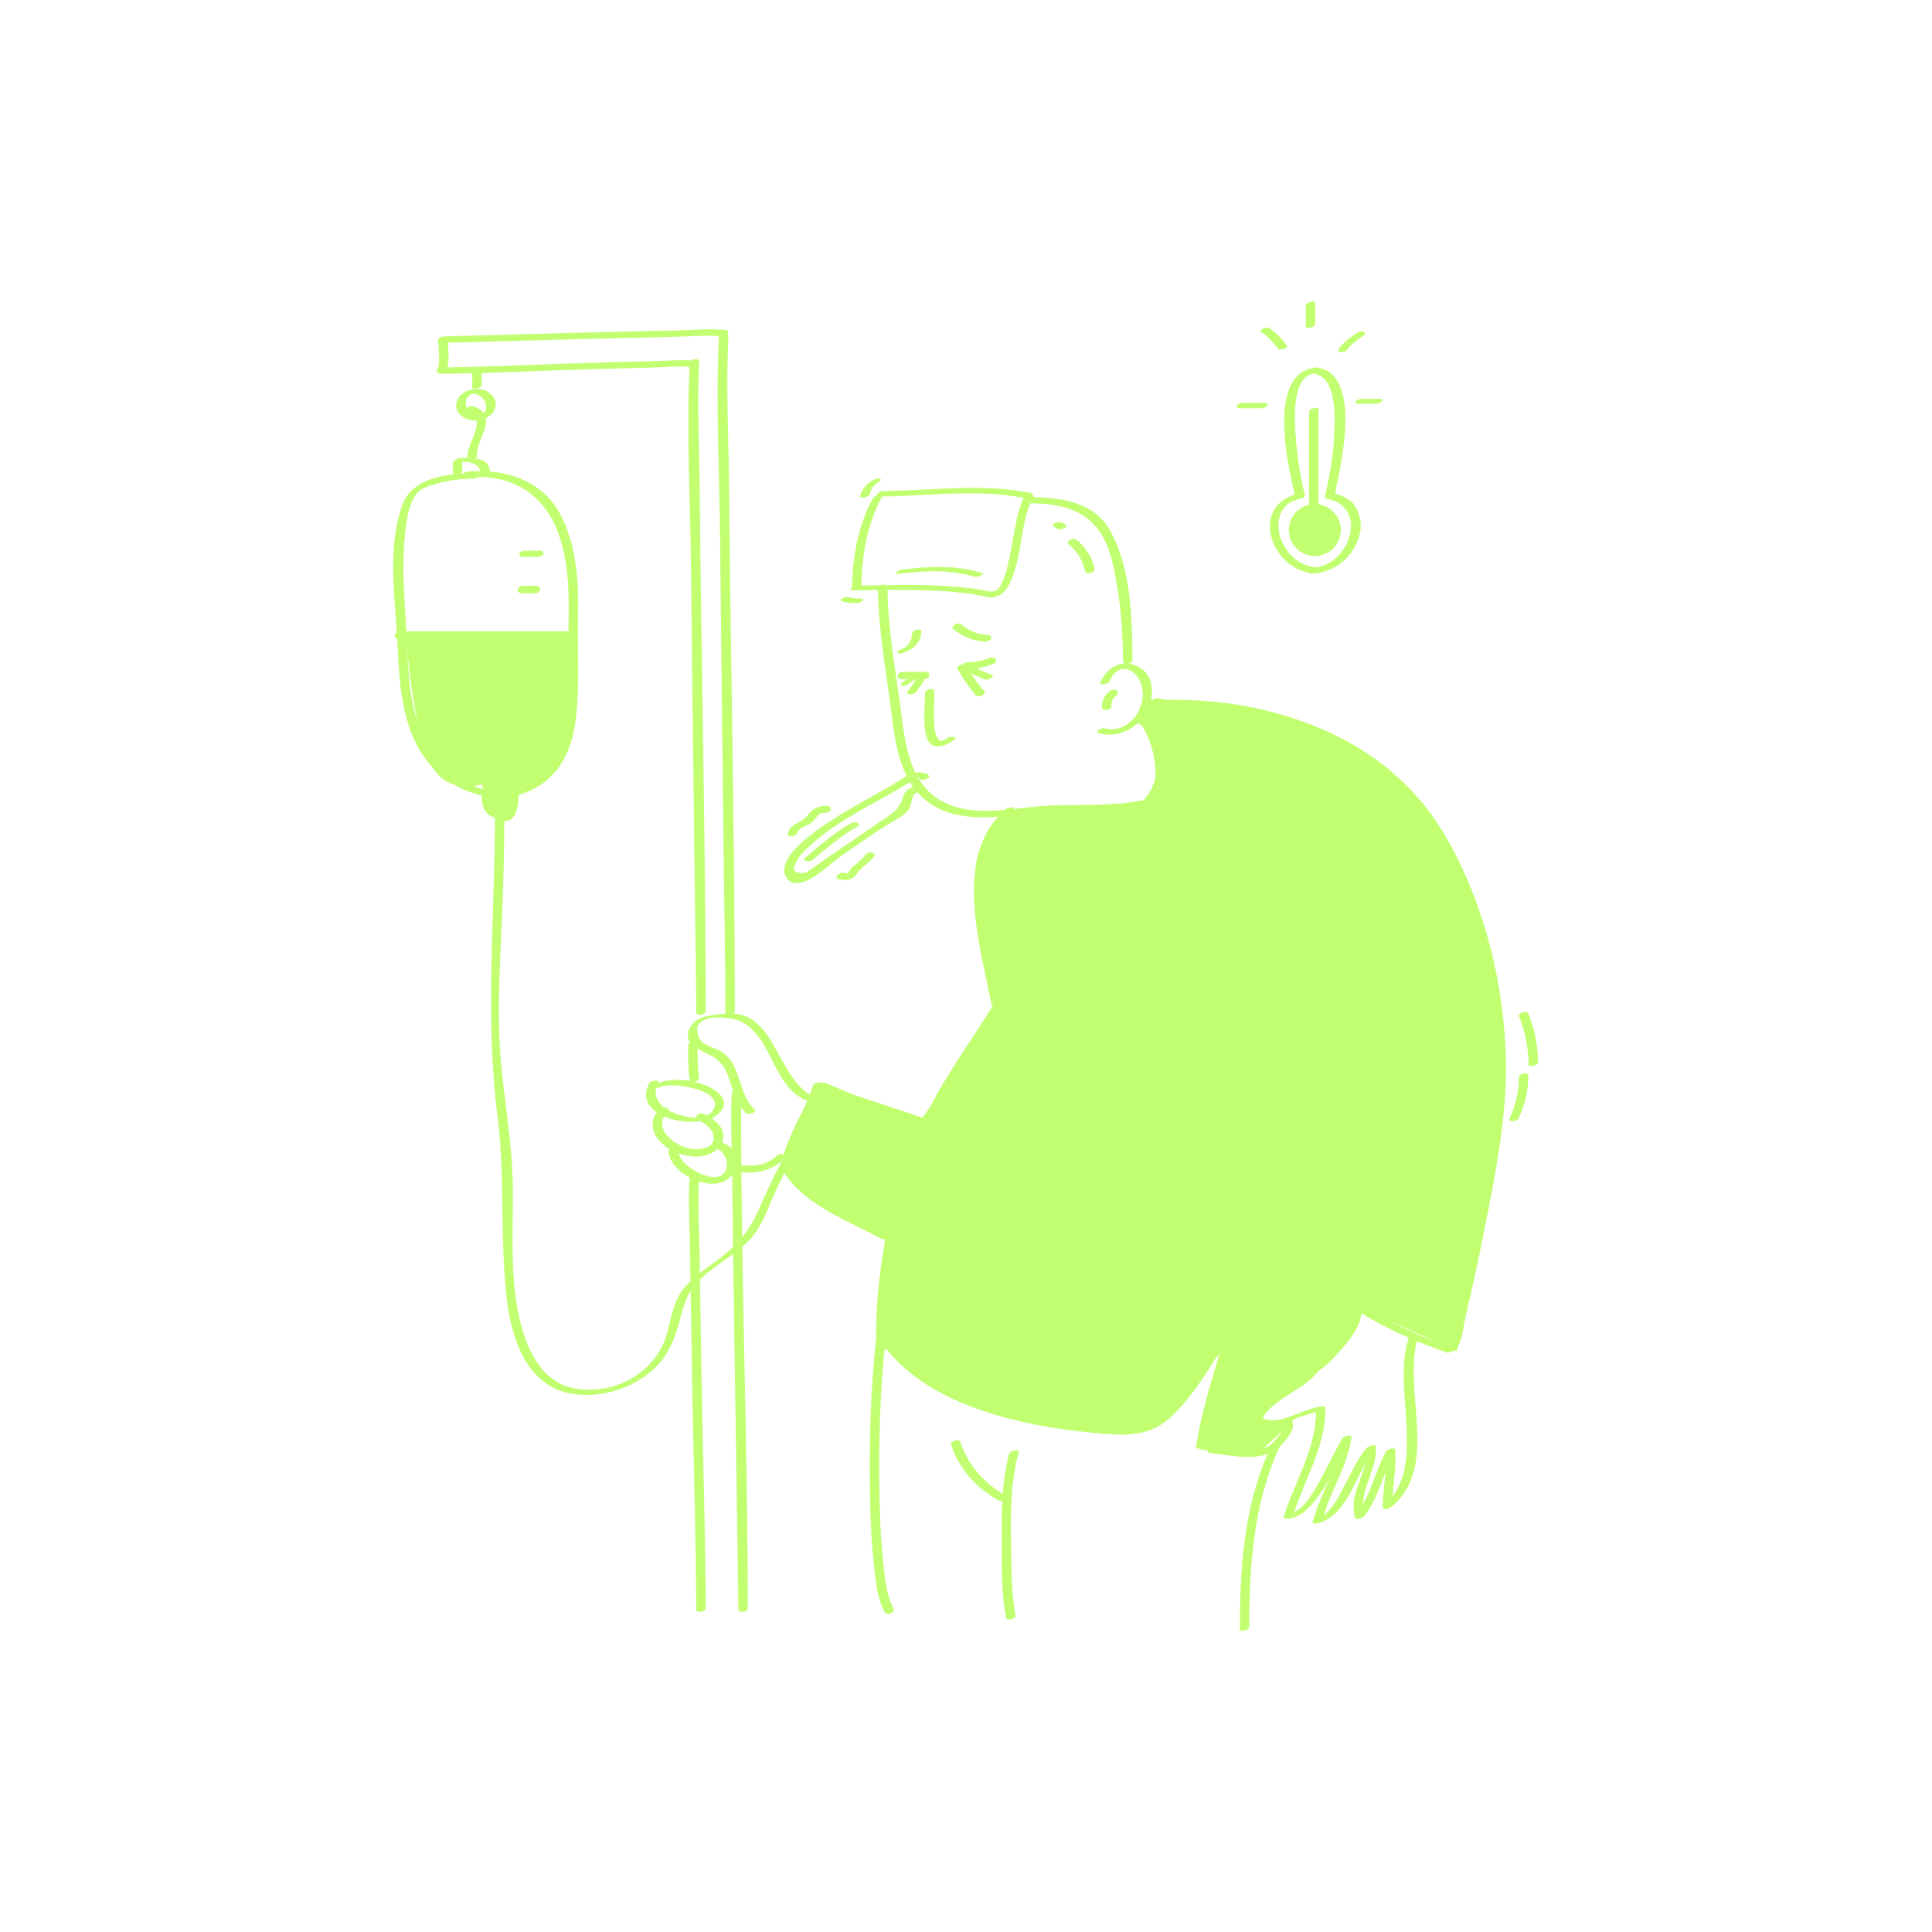
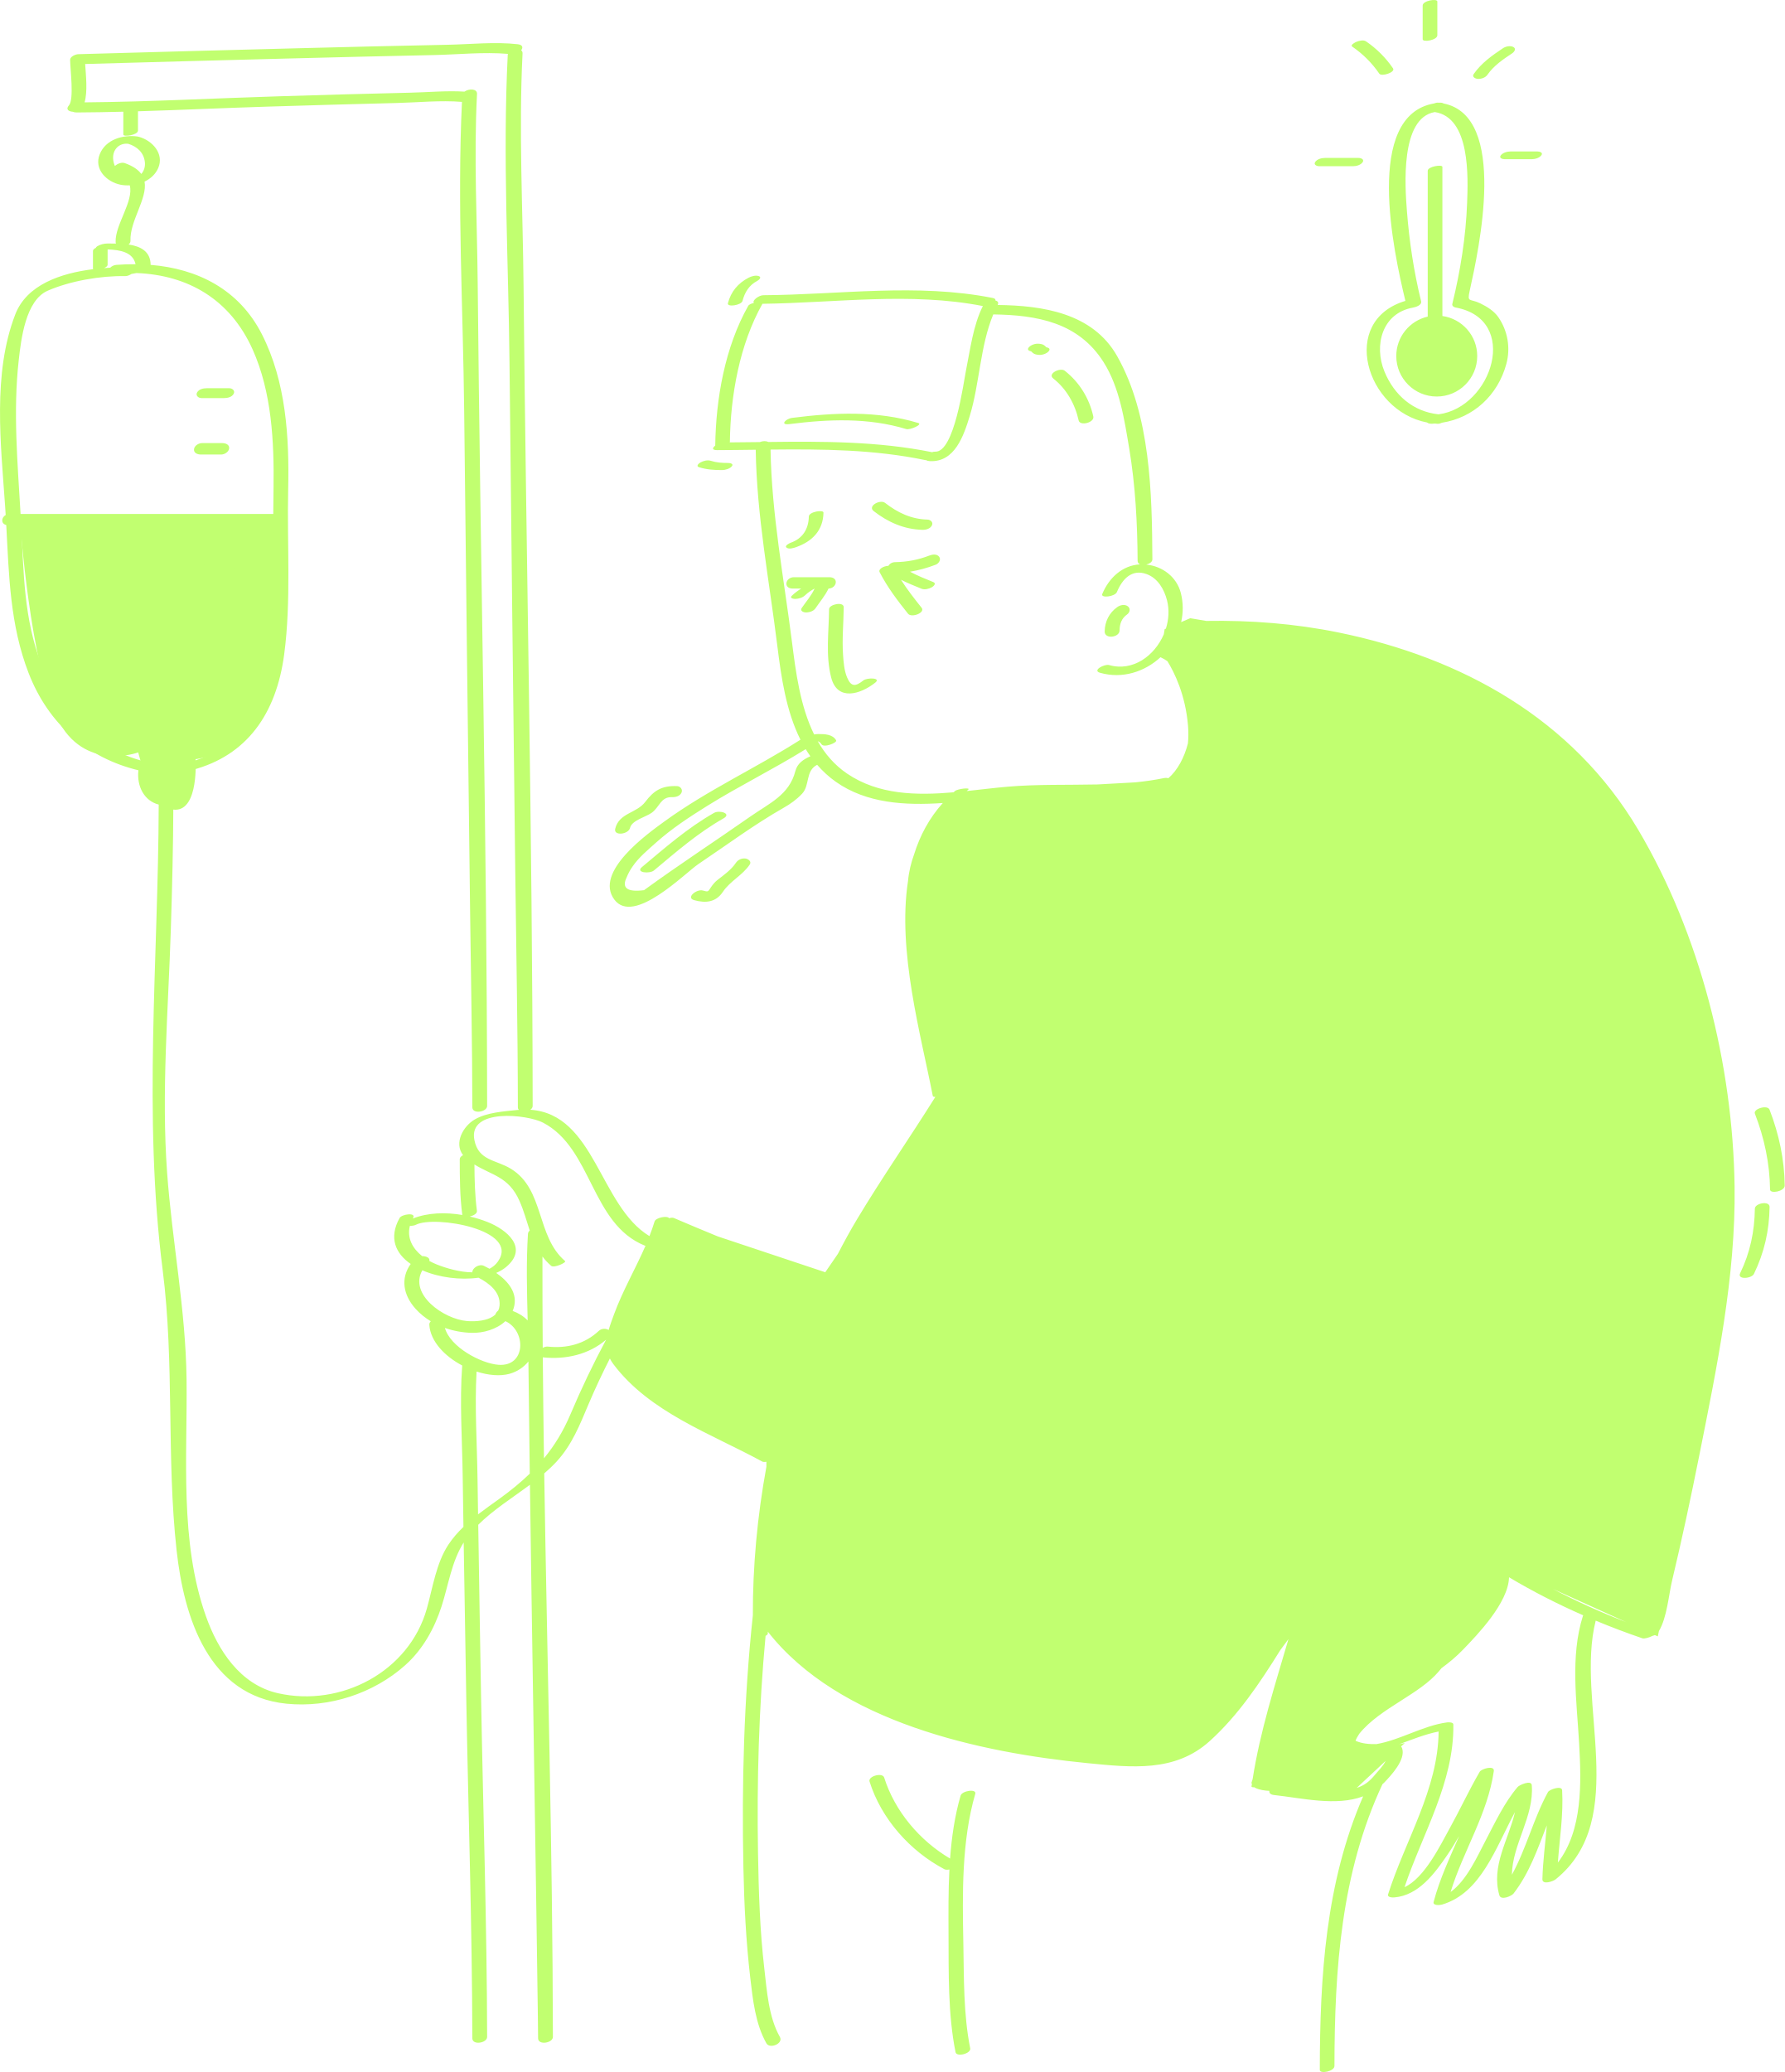
- <svg xmlns="http://www.w3.org/2000/svg" version="1.1" id="Layer_1" x="0px" y="0px" width="595.28px" height="595.28px" viewBox="0 0 595.28 595.28" enable-background="new 0 0 595.28 595.28" xml:space="preserve">
+ <svg xmlns="http://www.w3.org/2000/svg" version="1.1" id="Layer_1" x="0px" y="0px" enable-background="new 0 0 595.28 595.28" xml:space="preserve" viewBox="121.14 92.94 352.77 409.5">
  <path id="color_x5F_2" fill="#c1ff70" d="M175.795,196.307c0,0,2.667,30-2.667,38s-13.333,8.667-13.333,8.667s0.667,10-4,10  s-7.333-11.333-7.333-11.333s-10.667,4-16-6.667s-7.333-38.667-7.333-38.667H175.795z M460.462,308.307  c-4.667-30-20.666-65.333-39.333-75.333s-32.668-14.667-41.334-14.667s-23.333-2.666-23.333-2.666l-4.667,2l-0.666,4  c0,0,4.556,5.342,5.333,14.666c0.667,8.001-3.333,11.334-3.333,11.334l-42,2.333c0,0-11.333,8.334-10,21  c1.333,12.667,5.333,34.667,5.333,34.667l1.333,5.333l-23.333,34l-32-10.667l-10.667,24c0,0,2.667,6.667,10,12  c7.333,5.334,21.333,10,21.333,10v32.667c0,0,14,18.667,43.334,24c29.333,5.333,36.667,5.333,42,0.667c5.333-4.667,22-28,22-28  l-11.333,35.333l18,2.667l10-9.334c0,0-12,2.667-8-2.666c4-5.334,12-8,16-12.667s12.666-19.333,12.666-19.333l2.667-0.667l28,12.667  C448.462,415.641,465.129,338.307,460.462,308.307z" />
  <path id="color_x5F_1" d="M324.455,161.639c0.389-0.518,1.293-0.813,1.918-0.77c0.456,0.031,0.906,0.08,1.266,0.392  c0.096,0.083,0.18,0.177,0.274,0.259c0.032,0.028,0.048,0.043,0.053,0.051c0.397,0.075,0.849,0.276,0.504,0.736  c-0.389,0.518-1.292,0.813-1.918,0.77c-0.456-0.031-0.906-0.08-1.267-0.392c-0.096-0.083-0.179-0.177-0.274-0.259  c-0.032-0.028-0.048-0.043-0.053-0.051C324.561,162.299,324.11,162.098,324.455,161.639z M329.327,167.741  c2.624,2.063,4.306,5.054,5.02,8.287c0.261,1.176,3.164,0.427,2.898-0.776c-0.797-3.604-2.746-6.764-5.648-9.045  C330.728,165.522,328.104,166.78,329.327,167.741z M342.435,217.549c0.022-1.323,0.397-2.403,1.505-3.186  c0.533-0.377,0.702-1.172,0.13-1.595c-0.624-0.46-1.5-0.264-2.085,0.149c-1.604,1.133-2.462,2.863-2.495,4.814  C339.462,219.325,342.411,218.951,342.435,217.549z M291.801,227.41c-1.545,1.216-2.407,1.344-3.218-0.571  c-0.591-1.394-0.701-3.015-0.805-4.505c-0.217-3.128,0.106-6.25,0.132-9.377c0.009-1.196-2.889-0.57-2.896,0.369  c-0.036,4.48-0.718,9.125,0.42,13.527c1.219,4.714,5.763,3.321,8.688,1.019C295.421,226.849,292.519,226.845,291.801,227.41z   M304.81,202.747c-2.171,0.837-4.406,1.26-6.73,1.293c-0.636,0.009-1.105,0.331-1.337,0.726c-0.955,0.041-2.05,0.641-1.729,1.263  c1.531,2.976,3.527,5.599,5.61,8.204c0.692,0.866,3.477-0.186,2.678-1.185c-1.432-1.792-2.847-3.596-4.074-5.526  c1.323,0.656,2.692,1.225,4.07,1.776c0.628,0.251,1.484,0.014,2.044-0.302c0.344-0.194,0.923-0.758,0.286-1.013  c-1.564-0.626-3.129-1.266-4.614-2.052c1.734-0.286,3.431-0.751,5.102-1.396c0.564-0.218,1.086-0.974,0.671-1.543  C306.326,202.36,305.426,202.509,304.81,202.747z M285.073,207.017c-2.333,0-4.667,0-7,0c-1.702,0-2.184,2.248-0.224,2.248  c0.549,0,1.098,0,1.647,0c-0.66,0.415-1.287,0.877-1.86,1.435c-0.497,0.483,0.428,0.623,0.721,0.609  c0.67-0.029,1.438-0.25,1.93-0.728c0.562-0.546,1.192-0.953,1.864-1.317c0.001,0,0.003,0,0.005,0  c-0.633,1.398-1.676,2.563-2.546,3.836c-0.393,0.576,0.332,0.864,0.792,0.878c0.656,0.02,1.52-0.226,1.911-0.798  c0.896-1.312,1.919-2.51,2.599-3.921C286.562,209.203,287.009,207.017,285.073,207.017z M293.838,193.953  c2.812,2.189,6.014,3.609,9.611,3.699c0.695,0.018,1.545-0.189,1.892-0.87c0.311-0.61-0.269-1.138-0.866-1.153  c-3.205-0.081-5.893-1.356-8.39-3.301C295.121,191.578,292.551,192.95,293.838,193.953z M278.491,201.077  c3.21-1.13,5.354-3.317,5.419-6.824c0.012-0.634-2.88-0.184-2.897,0.776c-0.046,2.468-1.227,4.346-3.581,5.176  c-0.22,0.078-1.284,0.583-0.828,0.959C277.073,201.55,278.006,201.248,278.491,201.077z M300.282,177.743  c0.721,0.218,3.319-0.914,2.359-1.205c-8.14-2.468-16.589-2.069-24.932-1.011c-1.243,0.157-2.53,1.484-0.497,1.227  C284.948,175.773,292.74,175.456,300.282,177.743z M267.9,152.422c0.455-1.73,1.31-3.129,2.928-3.972  c0.319-0.167,0.943-0.713,0.305-0.939c-0.637-0.227-1.469,0.024-2.039,0.321c-2.087,1.088-3.472,2.747-4.072,5.028  C264.799,153.71,267.677,153.269,267.9,152.422z M259.29,185.271c1.509,0.48,3.002,0.57,4.576,0.57c0.63,0,1.501-0.242,1.926-0.741  c0.446-0.524-0.382-0.661-0.734-0.661c-1.185-0.001-2.287-0.067-3.424-0.43c-0.647-0.206-1.46,0.01-2.039,0.321  C259.297,184.491,258.633,185.063,259.29,185.271z M245.683,256.542c0.352-1.479,3.107-2.138,4.25-2.951  c1.596-1.135,1.777-3.181,4.038-3.108c0.716,0.023,1.556-0.178,1.883-0.904c0.281-0.623-0.253-1.26-0.9-1.281  c-2.984-0.096-4.536,0.831-6.284,3.139c-1.703,2.25-5.177,2.145-5.929,5.302C242.392,258.201,245.365,257.874,245.683,256.542z   M264.039,269.181c1.399-2.104,3.871-3.245,5.304-5.388c0.413-0.618-0.355-1.124-0.873-1.181c-0.758-0.084-1.473,0.254-1.89,0.877  c-0.891,1.332-2.335,2.366-3.587,3.335c-0.554,0.429-0.967,0.936-1.357,1.515c-0.577,0.856-0.466,0.901-1.583,0.595  c-1.211-0.332-3.431,1.436-1.684,1.914C260.662,271.475,262.658,271.257,264.039,269.181z M262.281,253.594  c-5.202,2.948-9.689,6.895-14.257,10.713c-1.332,1.114,1.537,1.368,2.375,0.667c4.401-3.679,8.731-7.447,13.743-10.287  C265.846,253.721,263.354,252.986,262.281,253.594z M444.926,256.887c12.283,20.712,18.745,46.51,19.074,70.568  c0.244,17.771-3.527,35.829-6.989,53.176c-1.645,8.238-3.396,16.458-5.351,24.628c-0.682,2.85-1.01,7.356-2.612,10.028  c-0.056,0.264-0.091,0.427-0.098,0.458l-0.13,0.605l-0.569-0.258c-0.152,0.066-0.32,0.122-0.496,0.165  c-0.632,0.326-1.595,0.601-1.976,0.471c-3.099-1.057-6.18-2.224-9.227-3.491c-4.084,16.019,6.931,39.154-7.931,51.136  c-0.48,0.387-2.639,1.155-2.608-0.05c0.089-3.562,0.592-7.087,0.869-10.626c-1.82,4.669-3.424,9.402-6.572,13.47  c-0.403,0.52-2.492,1.403-2.798,0.361c-1.701-5.813,1.804-10.96,3.085-16.464c-3.824,7.059-6.705,16.023-14.443,18.293  c-0.361,0.106-1.848,0.255-1.641-0.534c1.188-4.524,3.193-8.745,5.038-13.015c-0.737,1.282-1.511,2.544-2.351,3.769  c-2.501,3.646-5.657,7.95-10.439,8.358c-0.327,0.028-1.452,0.033-1.248-0.612c3.346-10.582,9.901-20.811,9.985-32.174  c-2.729,0.543-5.269,1.594-7.804,2.519l1.115-0.248l-0.74,0.691c0.093,0.102,0.173,0.218,0.221,0.364  c0.732,2.24-2.183,5.345-3.551,6.776c-0.11,0.116-0.231,0.208-0.345,0.316c-8.187,17.527-9.454,36.565-9.484,55.684  c-0.002,1.09-2.899,1.623-2.898,0.776c0.03-18.515,1.146-36.976,8.571-54.068c-5.356,2.016-12.148,0.332-17.622-0.261  c-0.745-0.081-0.983-0.43-0.916-0.821c-0.944-0.047-1.887-0.173-2.745-0.567c-0.087-0.04-0.147-0.086-0.192-0.135  c-0.358,0.005-0.61-0.044-0.596-0.147c0.029-0.209,0.065-0.417,0.096-0.627l-0.136-0.02l0.264-0.82  c1.466-9.438,4.407-18.526,7.082-27.68c-0.512,0.695-1.05,1.423-1.605,2.171c-4.061,6.522-8.367,12.951-13.99,18.016  c-6.848,6.167-15.418,5.185-24.096,4.335c-21.191-2.074-49.201-8.08-63.222-25.998c0.003,0.115,0.001,0.231,0.005,0.346  c0.006,0.186-0.173,0.352-0.445,0.491c-1.333,14.254-1.738,28.64-1.495,42.939c0.129,7.622,0.366,15.28,1.249,22.858  c0.508,4.359,0.845,9.554,3.067,13.457c0.763,1.341-1.994,2.439-2.65,1.286c-2.18-3.829-2.696-8.661-3.197-12.956  c-0.841-7.213-1.208-14.482-1.357-21.739c-0.343-16.628,0.096-33.356,1.867-49.902c-0.03-9.637,0.875-19.553,2.679-29.369v-0.98  c-0.341,0.058-0.649,0.053-0.833-0.047c-10.122-5.519-22.25-9.708-29.419-19.251c-0.279-0.371-0.503-0.742-0.689-1.112  c-1.492,2.943-2.902,5.928-4.19,8.97c-1.732,4.089-3.265,8.047-6.321,11.382c-0.767,0.836-1.598,1.615-2.464,2.362  c0.575,37.125,1.661,74.246,1.714,111.371c0.001,1.206-2.923,1.706-2.926,0.259c-0.002-1.384-0.025-2.769-0.043-4.153  c-0.372-28.146-0.866-56.289-1.274-84.433c-0.101-6.932-0.199-13.864-0.294-20.796c-3.479,2.585-7.226,4.923-10.219,7.898  c0.172,11.523,0.365,23.046,0.569,34.569c0.394,22.21,1.143,44.442,1.188,66.657c0.002,1.206-2.923,1.706-2.926,0.259  c-0.044-22.215-0.794-44.446-1.188-66.657c-0.185-10.442-0.36-20.884-0.52-31.326c-2.42,3.839-2.994,8.361-4.384,12.66  c-1.41,4.358-3.713,8.503-7.167,11.588c-6.278,5.606-15.056,8.463-23.476,7.615c-15.413-1.551-20.251-16.993-21.719-30.294  c-2.035-18.44-0.397-36.921-2.75-55.389c-3.906-30.652-0.872-61.228-0.786-92.014c-2.866-0.731-4.35-3.607-4.021-6.719  c0.002-0.021,0.011-0.038,0.014-0.058c-10.051-2.418-17.786-9.087-21.71-19.219c-3.693-9.535-3.878-19.295-4.418-29.253  c-1.097-0.272-0.985-1.492-0.113-1.982c-0.034-0.557-0.068-1.114-0.106-1.672c-0.839-12.269-2.531-26.249,2.009-37.99  c2.255-5.833,8.952-8.129,15.417-8.923c-0.04-0.03-0.068-0.064-0.068-0.107c0-1.167,0-2.333,0-3.5c0-0.241,0.236-0.447,0.57-0.608  c0.027-0.098,0.102-0.205,0.272-0.309c0.594-0.364,1.355-0.549,2.049-0.549c0.517,0,1.081,0,1.662,0.012  c-0.038-0.096-0.067-0.199-0.072-0.319c-0.137-3.37,3.629-8.081,2.79-11.191c-0.623,0.028-1.245-0.001-1.836-0.122  c-2.717-0.556-5.299-3.047-4.095-6.03c1.188-2.941,4.602-3.896,7.513-3.493c0.057,0.008,0.088,0.033,0.136,0.047  c0.041,0.009,0.084,0.008,0.125,0.02c2.593,0.723,5.021,3.315,3.782,6.171c-0.532,1.225-1.525,2.105-2.698,2.674  c0.611,3.346-2.942,7.776-2.783,11.694c0.012,0.294-0.14,0.542-0.374,0.736c2.33,0.35,4.344,1.331,4.358,4.024  c9.196,0.75,17.451,4.778,21.999,13.725c4.77,9.382,5.425,20.323,5.188,30.672c-0.247,10.772,0.628,21.919-0.79,32.588  c-1.57,11.804-7.421,20.014-18.154,22.834c0.317,2.95-0.76,6.094-3.754,6.852c-0.032,8.251-0.233,16.499-0.499,24.746  c-0.511,15.9-1.89,32.127-0.731,48.013c0.994,13.627,3.675,27.084,3.841,40.776c0.186,15.382-1.412,32.079,3.822,46.846  c2.397,6.766,6.77,13.552,14.258,15.243c12.415,2.804,25.907-4.221,29.423-16.747c1.158-4.125,1.841-8.955,4.243-12.604  c0.866-1.315,1.884-2.464,2.986-3.525c-0.049-3.322-0.105-6.646-0.149-9.968c-0.096-7.246-0.634-14.691-0.098-21.93  c-3.448-1.819-6.283-4.75-6.502-8.054c-0.018-0.268,0.103-0.498,0.297-0.684c-1.091-0.663-2.107-1.459-2.986-2.436  c-2.494-2.768-3.03-6.046-0.987-8.892c-2.978-2.052-4.393-5.135-2.195-9.09c0.415-0.747,3.298-1.142,2.676-0.021  c-0.025,0.044-0.04,0.088-0.063,0.132c2.975-1.178,6.487-1.266,9.789-0.7c-0.002-0.012-0.01-0.021-0.012-0.033  c-0.48-3.65-0.499-7.325-0.5-11c0-0.324,0.273-0.597,0.65-0.798c-1.841-2.406,0.038-5.747,2.342-7.069  c2.368-1.359,5.703-1.579,8.342-1.85c0.117-0.012,0.224-0.01,0.339-0.02c-0.114-0.134-0.187-0.303-0.187-0.522  c-0.013-15.482-0.331-30.969-0.514-46.45c-0.396-33.549-0.797-67.099-1.139-100.649c-0.206-20.206-1.357-40.706-0.348-60.901  c0.003-0.063,0.019-0.123,0.037-0.182c-4.793-0.411-9.873,0.134-14.64,0.232c-9.807,0.202-19.613,0.445-29.418,0.697  c-13.169,0.339-26.338,0.696-39.507,1.07c0.14,2.194,0.512,5.472-0.116,7.58c12.872-0.111,25.764-0.816,38.627-1.205  c8.592-0.26,17.186-0.519,25.78-0.706c3.484-0.076,7.164-0.43,10.691-0.209c0.835-0.61,2.529-0.631,2.472,0.463  c-0.646,12.458,0.021,25.097,0.137,37.562c0.504,54.14,1.813,108.296,1.863,162.438c0.001,1.206-2.924,1.706-2.926,0.259  c-0.011-12.643-0.276-25.29-0.431-37.932c-0.408-33.247-0.824-66.495-1.181-99.743c-0.218-20.233-1.393-40.781-0.438-61.018  c-4.234-0.351-8.702,0.118-12.907,0.219c-8.484,0.204-16.967,0.455-25.449,0.714c-8.553,0.262-17.119,0.666-25.683,0.922  c0,1.273,0,2.547,0,3.821c0,0.874-2.897,1.309-2.897,0.776c0-1.504,0-3.009,0-4.514c-3.078,0.079-6.155,0.134-9.231,0.151  c-0.324,0.001-0.57-0.054-0.759-0.142c-0.818-0.053-1.456-0.482-0.76-1.26c1.046-1.168,0.25-7.148,0.236-8.994  c-0.005-0.669,1.086-1.106,1.61-1.121c14.396-0.411,28.792-0.8,43.188-1.167c9.916-0.252,19.831-0.502,29.748-0.693  c4.546-0.087,9.4-0.622,13.936-0.107c1.021,0.116,1.056,0.689,0.671,1.192c0.179,0.143,0.288,0.35,0.273,0.637  c-0.764,15.272,0.057,30.761,0.201,46.042c0.511,53.979,1.753,107.977,1.799,161.958c0,0.302-0.184,0.56-0.459,0.754  c12.786,0.868,13.68,19.008,23.543,24.972c0.368-0.948,0.716-1.905,1.012-2.888c0.238-0.787,2.554-1.198,2.86-0.653  c0.374-0.1,0.723-0.135,0.949-0.039c2.886,1.233,5.779,2.451,8.682,3.639l21.25,7.083l2.494-3.634  c1.205-2.325,2.451-4.617,3.781-6.833c4.927-8.208,10.404-16.073,15.482-24.184c-0.281-0.004-0.48-0.065-0.507-0.2  c-2.346-12.108-7.022-28.583-4.899-42.435c0.176-1.888,0.606-3.657,1.203-5.29c1.162-3.732,2.988-7.17,5.678-10.158  c-7.441,0.502-15.071,0.089-21.159-4.204c-1.406-0.992-2.612-2.125-3.679-3.35c-2.363,1.206-1.391,4.045-2.983,5.722  c-1.092,1.151-2.242,1.979-3.633,2.77c-5.786,3.288-11.299,7.39-16.829,11.104c-2.725,1.831-12.801,12.17-16.633,7.052  c-4.072-5.439,6.466-12.969,9.932-15.484c8.483-6.157,18.03-10.511,26.848-16.123c-2.829-5.633-3.807-12.349-4.577-18.582  c-1.593-12.897-4.074-25.698-4.265-38.724c-2.545,0.032-5.09,0.066-7.634,0.074c-1.093,0.003-0.914-0.474-0.369-0.895  c0.126-9.276,1.925-19.484,6.519-27.615c0.153-0.271,0.617-0.464,1.128-0.581c-0.443-0.438,0.963-1.521,1.856-1.526  c15.102-0.096,30.357-2.425,45.326,0.541c0.471,0.093,0.604,0.279,0.545,0.493c0.447,0.109,0.704,0.395,0.452,0.896  c8.913,0.106,18.79,1.59,23.609,10.098c6.606,11.664,6.897,27.101,6.972,40.179c0.003,0.494-0.57,0.875-1.209,1.03  c3.172,0.309,6.015,2.409,6.835,5.629c0.498,1.957,0.479,3.906,0.06,5.741l1.798-0.771l0.148,0.027  c0.04,0.007,1.19,0.215,3.009,0.51c8.768-0.153,17.561,0.529,26.157,2.285C410.125,222.931,431.967,235.035,444.926,256.887z   M149.063,127.316c0.529-0.576,0.808-1.413,0.718-2.29c-0.199-1.931-1.523-3.117-3.293-3.667c-1.776-0.207-3.115,1.123-2.987,2.985  c0.035,0.503,0.158,0.976,0.352,1.406c0.482-0.462,1.337-0.793,1.947-0.575C147.435,125.759,148.46,126.485,149.063,127.316z   M141.7,145.925c0.414-0.031,0.821-0.058,1.228-0.079c0.275-0.284,0.711-0.519,1.218-0.559c1.271-0.099,2.534-0.135,3.789-0.126  c-0.508-2.391-3.06-2.841-5.524-2.924c0,1.005,0,2.01,0,3.015C142.41,145.526,142.108,145.756,141.7,145.925z M125.205,194.518  c16.623,0,33.246,0,49.868,0c0.029,0,0.053,0.005,0.081,0.006c0.015-1.74,0.03-3.479,0.054-5.218  c0.124-9.085-0.354-18.847-4.12-27.268c-4.445-9.939-12.789-14.747-22.97-15.134c-0.333,0.069-0.664,0.13-0.995,0.182  c-0.378,0.247-0.836,0.429-1.213,0.422c-4.877-0.087-10.856,0.94-15.327,2.879c-4.38,1.899-5.271,9.567-5.738,13.717  C123.704,174.25,124.616,184.377,125.205,194.518z M154.513,244.273c0.017,0.001,0.028,0.005,0.045,0.007  c0.494-0.05,0.977-0.11,1.448-0.182c0.219-1.048,2.251-1.539,2.805-0.59c12.585-3.42,15.839-15.731,16.121-28.515  c0.133-6.079,0.159-12.168,0.203-18.254c-0.091,0.014-0.185,0.023-0.285,0.023c-16.506,0-33.013,0-49.519,0  c0.479,9.301,0.531,18.536,3.959,27.386C133.683,235.488,142.159,243.058,154.513,244.273z M154.387,249.895  c1.902-0.152,2.077-2.431,1.85-4.187c-0.687,0.111-1.38,0.215-2.102,0.286c-0.167,0.017-0.307,0.015-0.435,0.006  c-0.099,0.011-0.197,0.017-0.29,0.008c-0.679-0.067-1.345-0.159-2.006-0.26C151.425,247.583,152.193,250.07,154.387,249.895z   M272.99,180.29c10.848-0.13,21.687-0.146,32.378,2.017c0.211-0.072,0.425-0.115,0.626-0.105c3.785,0.19,5.592-13.628,6.097-16.121  c0.845-4.168,1.395-8.797,3.323-12.656c-14.373-2.809-29.062-0.625-43.573-0.444c-4.521,8.054-6.309,18.122-6.431,27.271  c0,0.041-0.013,0.079-0.026,0.118c1.984-0.013,3.968-0.036,5.953-0.061C271.878,180.087,272.555,180.053,272.99,180.29z   M281.32,242.404c-0.325-0.457-0.631-0.925-0.923-1.403c-6.368,3.957-13.117,7.252-19.479,11.219  c-3.514,2.191-7.023,4.489-10.117,7.258c-1.548,1.387-3.435,2.945-4.619,4.702c-0.477,0.67-0.867,1.386-1.171,2.148  c-1.036,2.12,0.106,2.967,3.425,2.543c6.914-5.031,14.048-9.68,21.059-14.584c3.688-2.58,7.644-4.229,8.853-8.941  C278.755,243.766,279.964,243.016,281.32,242.404z M309.63,249.527c0.095-0.083,0.18-0.172,0.276-0.255  c0.508-0.434,3.185-0.754,2.611-0.264c-0.103,0.088-0.192,0.183-0.293,0.271c2.743-0.29,5.449-0.632,8.048-0.857  c5.851-0.505,11.837-0.315,17.778-0.446l7.502-0.417c1.902-0.19,3.791-0.459,5.662-0.843c0.346-0.071,0.628-0.042,0.871,0.027  c1.833-1.608,3.142-4.083,3.857-6.861c0.107-1.055,0.129-2.23,0.021-3.536c-0.51-6.111-2.691-10.501-4.066-12.726  c-0.425-0.304-0.883-0.567-1.369-0.792c-3.121,2.88-7.527,4.339-11.96,3.074c-1.617-0.461,0.907-1.779,1.787-1.527  c4.723,1.348,9.003-1.829,10.822-6.074l0.169-1.014l0.247-0.106c0.567-1.812,0.69-3.754,0.224-5.588  c-0.552-2.166-1.813-4.383-4.039-5.192c-2.939-1.068-4.81,1.003-5.87,3.548c-0.385,0.923-3.26,1.26-2.893,0.381  c1.312-3.147,3.937-5.657,7.458-5.852c-0.279-0.122-0.468-0.345-0.47-0.691c-0.042-7.42-0.438-14.885-1.661-22.215  c-0.955-5.718-1.902-12.054-5.067-17.059c-4.966-7.851-13.124-9.31-21.804-9.434c-2.598,6.214-2.7,13.72-4.653,20.089  c-1.193,3.891-2.949,9.156-7.889,8.909c-0.332-0.017-0.55-0.086-0.689-0.184c-0.065,0-0.125-0.005-0.179-0.016  c-10.109-2.109-20.354-2.196-30.613-2.085c0.213,12.765,2.625,25.346,4.229,37.982c0.756,5.956,1.621,12.737,4.386,18.321  c0.275-0.051,0.554-0.082,0.828-0.082c1.236,0.001,2.832,0.025,3.519,1.238c0.275,0.485-2.462,1.544-2.897,0.776  c-0.171-0.302-0.435-0.482-0.738-0.593c1.435,2.497,3.306,4.704,5.813,6.404C294.78,250.037,302.254,250.166,309.63,249.527z   M356.47,232.771c-0.229-2.2-0.832-4.301-1.843-6.056C355.334,228.377,356.008,230.403,356.47,232.771z M215.41,332.252  c0.068,0.52-0.667,0.941-1.415,1.111c1.207,0.281,2.37,0.64,3.444,1.061c3.915,1.534,8.263,5.154,3.726,8.932  c-0.55,0.458-1.21,0.84-1.941,1.159c2.359,1.633,4.379,4.029,3.441,6.998c-0.056,0.176-0.123,0.343-0.194,0.509  c1.131,0.418,2.167,1.048,2.968,1.882c-0.143-5.715-0.302-11.466,0.059-17.134c0.016-0.244,0.149-0.457,0.347-0.631  c-0.63-1.905-1.154-3.897-2.042-5.896c-2.123-4.775-5.458-5.014-8.886-7.16C214.934,326.147,215.01,329.208,215.41,332.252z   M204.581,341.192c0.82-0.008,1.596,0.355,1.419,0.951c0.479,0.268,0.982,0.508,1.501,0.712c1.807,0.712,4.514,1.533,7.002,1.541  c-0.046-0.827,1.325-1.736,2.281-1.283c0.361,0.171,0.735,0.365,1.114,0.577c0.642-0.332,1.208-0.789,1.651-1.417  c4.486-6.347-12.564-9.182-16.208-7.273c-0.279,0.146-0.742,0.216-1.182,0.215C201.549,337.618,202.693,339.691,204.581,341.192z   M213.446,354.026c1.622,0.137,4.291,0.001,5.629-1.316c0.066-0.272,0.268-0.546,0.546-0.759c0.137-0.286,0.228-0.606,0.26-0.968  c0.24-2.654-2.006-4.407-4.16-5.524c-3.573,0.506-7.795-0.024-11.102-1.461C201.931,348.737,208.813,353.634,213.446,354.026z   M219.674,362.673c5.476,0.403,5.491-6.74,1.361-8.626c-1.739,1.625-4.381,2.378-6.701,2.309c-1.789-0.053-3.57-0.38-5.251-0.971  C210.136,359.198,216.254,362.421,219.674,362.673z M225.855,384.188c-0.099-7.391-0.189-14.782-0.27-22.173  c-0.927,1.156-2.232,2.023-3.734,2.438c-1.87,0.516-4.208,0.294-6.513-0.446c-0.391,7.044,0.097,14.252,0.192,21.279  c0.031,2.314,0.071,4.629,0.105,6.944c1.371-1.058,2.801-2.056,4.215-3.077C222.071,387.55,224.064,385.927,225.855,384.188z   M240.945,357.709c-3.449,2.954-8.006,3.959-12.482,3.496c-0.012-0.001-0.021-0.004-0.032-0.006  c0.053,6.652,0.133,13.304,0.23,19.955c2.077-2.521,3.815-5.345,5.243-8.716C236.033,367.412,238.373,362.51,240.945,357.709z   M242.498,352.726c1.72-4.704,4.25-9.014,6.236-13.587c-0.047-0.009-0.103-0.005-0.143-0.021  c-10.668-4.305-10.348-19.211-20.121-24.306c-3.122-1.627-14.824-2.917-13.561,3.441c0.822,4.134,4.264,3.858,7.248,5.699  c6.64,4.098,4.927,13.269,10.673,18.213c0.343,0.295-2.183,1.432-2.739,0.953c-0.681-0.585-1.243-1.203-1.73-1.843  c-0.009,6.016,0.011,12.032,0.054,18.049c0.316-0.18,0.683-0.285,1.045-0.247c3.738,0.387,7.26-0.503,10.038-3.108  c0.556-0.522,1.431-0.5,1.953-0.176C241.733,354.785,242.118,353.765,242.498,352.726z M273.202,379.804  c1.847-9.089,4.466-18.052,7.85-26.574c-0.077-0.115-0.105-0.261-0.05-0.447c0.642-2.158,1.552-4.198,2.658-6.133  c-10.497-3.08-20.635-7.164-30.691-11.442c-1.905,5.485-5.105,10.313-7.091,15.744c-0.372,1.018-0.761,2.005-1.087,2.974  c0.476,0.053,0.771,0.271,0.515,0.725c-0.421,0.747-0.825,1.501-1.235,2.253c-0.211,1.873,0.165,3.707,1.778,5.578  c6.971,8.083,17.028,12.115,26.302,16.958C272.686,379.627,273.051,379.753,273.202,379.804z M395.016,440.963l-5.707,5.328  c1.486-0.462,2.547-1.282,3.629-2.612C393.376,443.141,394.619,441.887,395.016,440.963z M434.083,412.185  c-5.03-2.204-9.947-4.705-14.665-7.52c-0.125,5.058-6.344,11.445-9.023,14.233c-1.412,1.47-2.84,2.642-4.345,3.744  c-0.187,0.234-0.369,0.458-0.541,0.658c-1.912,2.23-4.625,3.958-7.497,5.788c-3.015,1.92-6.116,3.91-8.203,6.515  c-0.347,0.525-0.606,1-0.731,1.376c1.324,0.587,2.707,0.678,4.122,0.658c4.723-0.806,9.202-3.654,13.963-4.291  c0.26-0.035,1.242-0.066,1.249,0.407c0.156,11.438-6.104,21.572-9.649,32.153c3.95-1.775,7.129-8.386,8.883-11.549  c2.057-3.71,3.84-7.576,5.969-11.243c0.36-0.62,2.969-1.35,2.797-0.156c-1.225,8.528-6.051,15.782-8.545,23.906  c3.201-2.296,5.319-7.132,6.943-10.217c1.898-3.605,3.651-7.405,6.305-10.533c0.333-0.392,2.71-1.46,2.798-0.361  c0.489,6.176-3.866,11.733-3.929,17.706c2.854-5.21,4.261-11.082,7.131-16.345c0.288-0.526,2.741-1.358,2.798-0.361  c0.27,4.804-0.496,9.535-0.847,14.305c4.944-6.452,4.645-15.75,4.203-23.614c-0.462-8.229-1.784-17.101,0.746-25.12  C434.029,412.276,434.055,412.23,434.083,412.185z M442.614,413.544l-14.511-6.564C432.814,409.451,437.675,411.64,442.614,413.544z   M445.157,262.61c-4.219-8.015-9.499-15.345-16.121-21.438c-13.454-12.379-30.94-19.498-49.029-22.359  c-0.069,0-0.144-0.007-0.212-0.007c-4.529,0-10.731-0.732-15.617-1.431c-3.152-0.082-6.293-0.047-9.403,0.105  c-0.255,0.013-0.462-0.005-0.628-0.044c-0.484,1.325-1.179,2.567-2.042,3.679c10.042,4.097,9.132,21.122,1.265,26.983  c-0.012,0.008-0.025,0.015-0.037,0.023l-0.01,0.008h-0.004c-0.32,0.214-0.788,0.309-1.221,0.297  c-0.121,0.05-0.234,0.104-0.389,0.136c-11.25,2.31-23.048,0.916-34.446,2.116c-2.276,0.24-4.659,0.521-7.083,0.745  c-0.181,0.164-0.378,0.347-0.586,0.547c-11.769,14.07-5.05,37.971-1.624,54.584c1.424-2.352,2.816-4.724,4.13-7.144  c6.096-11.232,12.236-24.279,9.913-37.384c-0.112-0.636,2.808-1.284,2.898-0.776c2.236,12.618-3.372,25.473-9.263,36.327  c-2.349,4.327-4.894,8.525-7.519,12.673l0.205,0.818l-0.128,0.186l-11.706,17.057c-0.661,1.052-1.322,2.104-1.97,3.165  c-1.18,1.932-2.297,3.917-3.385,5.924c3.78-3.541,8.118-6.548,12.384-9.051c8.081-4.742,17.255-9.184,26.735-9.998  c23.506-2.02,44.218,12.398,57.531,30.681c0.804,1.104-1.981,2.159-2.67,1.214c-12.29-16.877-32.093-31.985-54.149-30.09  c-9.057,0.778-17.878,4.625-25.58,9.312c-6.979,4.246-14.31,9.607-18.646,16.749c-7.001,15.428-11.432,32.435-13.124,49.365v15.994  c1.896,2.936,4.16,5.578,6.708,7.956c4.09,3.5,10.036,7.747,17.876,11.274c3.726,1.611,7.6,2.971,11.512,4.12  c2.178,0.594,4.449,1.122,6.828,1.554c16.146,2.936,24.702,4.08,30.518,4.08c2.421,0,4.307-0.213,5.85-0.593  c2.95-0.992,5.218-2.942,7.677-5.777c6.746-7.779,11.794-16.734,17.438-25.294c0.295-0.448,2.545-1.101,2.83-0.679l1.053-1.474  l-5.181,16.152c-2.142,7.216-4.188,14.455-5.258,21.919l13.406,1.986c0.873,0.006,1.73-0.047,2.573-0.152l7.199-6.721  c-0.151-0.041-0.329-0.069-0.567-0.064c-0.612,0.011-2.772-0.073-4.874-0.467c-1.018-0.039-2.06-0.178-3.142-0.476  c-0.233-0.064-0.706-0.246-0.56-0.599c0.024-0.059,0.054-0.114,0.079-0.172c-0.854-0.578-1.244-1.343-0.741-2.354  c0.752-1.514,3.386-2.886,4.695-3.91c0.68-0.531,1.363-1.058,2.045-1.586c2.481-2.191,5.282-4.098,7.925-6.133  c7.234-5.572,13.498-11.482,16.497-20.345c0.04-0.118,0.119-0.227,0.225-0.325c-0.034-0.073-0.063-0.148-0.103-0.219  c-0.141-0.248-0.159-0.487-0.092-0.706c-3.999-2.569-7.834-5.372-11.443-8.426c-0.252-0.213,0.242-0.588,0.887-0.853  c0.018-0.166,0.094-0.353,0.267-0.565c13.826-17.054,11.873-43.503,10.861-64.07c-1.137-23.067-8.254-48.416-22.481-66.887  c-0.895-1.161,1.869-2.285,2.656-1.264c14.801,19.215,21.703,45.233,22.816,69.153c0.967,20.775,2.506,46.692-11.437,63.889  c-0.045,0.055-0.098,0.104-0.153,0.151c3.862,3.209,7.97,6.139,12.257,8.803l0.236-0.059l26.053,11.786  c0.013-0.049,0.025-0.104,0.038-0.149c4.03-14.243,6.875-28.941,9.489-43.508c2.252-14.884,4.199-31.047,4.61-44.428  c-0.094-4.561-0.417-9.149-1.044-13.787c-1.741-12.892-4.678-26.616-9.729-39.327C448.451,269.451,446.856,265.958,445.157,262.61z   M311.013,447.821c-1.163,4.016-1.767,8.205-2.079,12.436c-6.001-3.539-10.933-9.357-13.023-16.004  c-0.339-1.08-3.227-0.271-2.897,0.776c2.324,7.388,7.99,13.74,14.803,17.338c0.237,0.125,0.602,0.124,0.983,0.047  c-0.222,4.291-0.191,8.602-0.173,12.795c0.034,7.621-0.125,15.807,1.387,23.32c0.203,1.007,3.111,0.284,2.898-0.776  c-1.354-6.731-1.227-13.987-1.357-20.815c-0.185-9.667-0.359-20.102,2.357-29.477C314.213,446.417,311.299,446.835,311.013,447.821z   M468.008,331.801c-0.058,4.506-0.936,8.701-2.906,12.769c-0.646,1.336,2.267,1.079,2.721,0.142  c2.04-4.215,3.035-8.546,3.094-13.231C470.933,330.172,468.021,330.746,468.008,331.801z M470.911,312.252  c-0.398-1.032-3.264-0.171-2.898,0.776c1.87,4.847,2.926,9.799,3,15c0.014,0.93,2.914,0.362,2.898-0.776  C473.837,322.051,472.78,317.1,470.911,312.252z M166.484,169.668c-1.5,0-3,0-4.5,0c-0.689,0-1.535,0.186-1.896,0.854  c-0.321,0.595,0.274,1.091,0.85,1.091c1.5,0,3,0,4.5,0c0.689,0,1.535-0.186,1.896-0.854  C167.655,170.165,167.06,169.668,166.484,169.668z M165.071,180.51c-1.333,0-2.667,0-4,0c-0.663,0-1.514,0.507-1.583,1.222  c-0.074,0.773,0.75,1.04,1.363,1.04c1.333,0,2.667,0,4,0c0.663,0,1.514-0.507,1.583-1.222  C166.509,180.776,165.685,180.51,165.071,180.51z M161.334,206.705c1.5,0,3,0,4.5,0c0.635,0,1.513-0.482,1.596-1.174  c0.09-0.76-0.772-0.955-1.341-0.955c-1.5,0-3,0-4.5,0c-0.635,0-1.513,0.482-1.596,1.174  C159.903,206.51,160.765,206.705,161.334,206.705z M160.432,217.589c1.333,0,2.667,0,4,0c0.684,0,1.532-0.19,1.898-0.844  c0.332-0.591-0.281-1.053-0.839-1.053c-1.333,0-2.667,0-4,0c-0.684,0-1.532,0.19-1.898,0.844  C159.261,217.127,159.874,217.589,160.432,217.589z M404.606,113.382c0.272-0.111,0.558-0.175,0.816-0.152  c0.033,0.003,0.062,0.011,0.095,0.014c0.008,0,0.016-0.003,0.023-0.003c0.457-0.041,0.759,0.027,0.943,0.151  c12.779,2.534,6.963,28.842,5.152,37.051c-0.525,2.381,0.025,1.44,2.096,2.451c1.325,0.647,2.718,1.494,3.578,2.74  c1.854,2.688,2.44,6.071,1.573,9.249c-1.697,6.215-6.51,10.617-12.706,11.598c-0.291,0.139-0.601,0.227-0.877,0.215  c-0.196-0.008-0.385-0.034-0.578-0.05c-0.166,0.011-0.328,0.032-0.496,0.039c-0.504,0.02-0.826-0.08-1.004-0.242  c-12.121-2.325-17.417-20.101-4.289-24.037C396.564,142.615,390.731,115.793,404.606,113.382z M399.231,134.613  c0.462,6.003,1.369,11.998,2.803,17.849c0.198,0.812-1.079,1.179-1.624,1.277c-6.073,1.094-7.751,7.452-5.615,12.635  c1.926,4.672,5.674,7.916,10.678,8.452c10.622-1.354,16.221-18.803,3.317-21.125c-0.311-0.056-0.673-0.336-0.585-0.693  c1.594-6.5,2.678-13.265,2.926-19.956c0.188-5.085,0.662-16.898-6.391-17.965C397.875,116.272,398.862,129.826,399.231,134.613z   M397.129,163.307c0,4.418,3.582,8,8,8s8-3.582,8-8c0-4.039-2.996-7.369-6.884-7.913c0-9.825,0-19.65,0-29.476  c0-0.518-2.898-0.086-2.898,0.776c0,9.606,0,19.213,0,28.818C399.787,156.324,397.129,159.501,397.129,163.307z M381.897,125.79  c2.222,0,4.444,0,6.667,0c0.653,0,1.517-0.216,1.913-0.789c0.39-0.564-0.328-0.846-0.784-0.846c-2.222,0-4.444,0-6.667,0  c-0.653,0-1.517,0.216-1.913,0.789C380.724,125.508,381.441,125.79,381.897,125.79z M393.771,107.496  c0.442,0.647,3.248-0.266,2.715-1.047c-1.43-2.093-3.24-3.904-5.333-5.333c-0.513-0.35-1.367-0.116-1.888,0.085  c-0.176,0.068-1.325,0.622-0.827,0.962C390.531,103.593,392.342,105.404,393.771,107.496z M405.245,99.918c0-2.222,0-4.445,0-6.667  c0-0.667-2.898-0.19-2.898,0.776c0,2.222,0,4.445,0,6.667C402.347,101.362,405.245,100.885,405.245,99.918z M413.25,108.529  c0.689,0.036,1.5-0.234,1.905-0.819c1.26-1.814,3.081-3.032,4.891-4.24c0.418-0.279,0.847-0.902,0.226-1.238  c-0.61-0.33-1.514-0.122-2.06,0.243c-2.162,1.443-4.274,2.932-5.775,5.094C412.029,108.155,412.779,108.505,413.25,108.529z   M417.789,123.642c-0.416,0.548,0.351,0.763,0.761,0.763c1.778,0,3.556,0,5.333,0c0.643,0,1.51-0.228,1.919-0.768  c0.416-0.548-0.351-0.763-0.761-0.763c-1.778,0-3.556,0-5.333,0C419.065,122.875,418.198,123.102,417.789,123.642z M367.544,237.55  c-5.21,12.324-13.982,18.732-27.486,18.922c-1.073,0.015-1.509,1.356-0.191,1.338c14.257-0.2,23.979-6.984,29.514-20.078  C369.801,236.737,367.857,236.809,367.544,237.55z" fill="#c1ff70" />
</svg>
